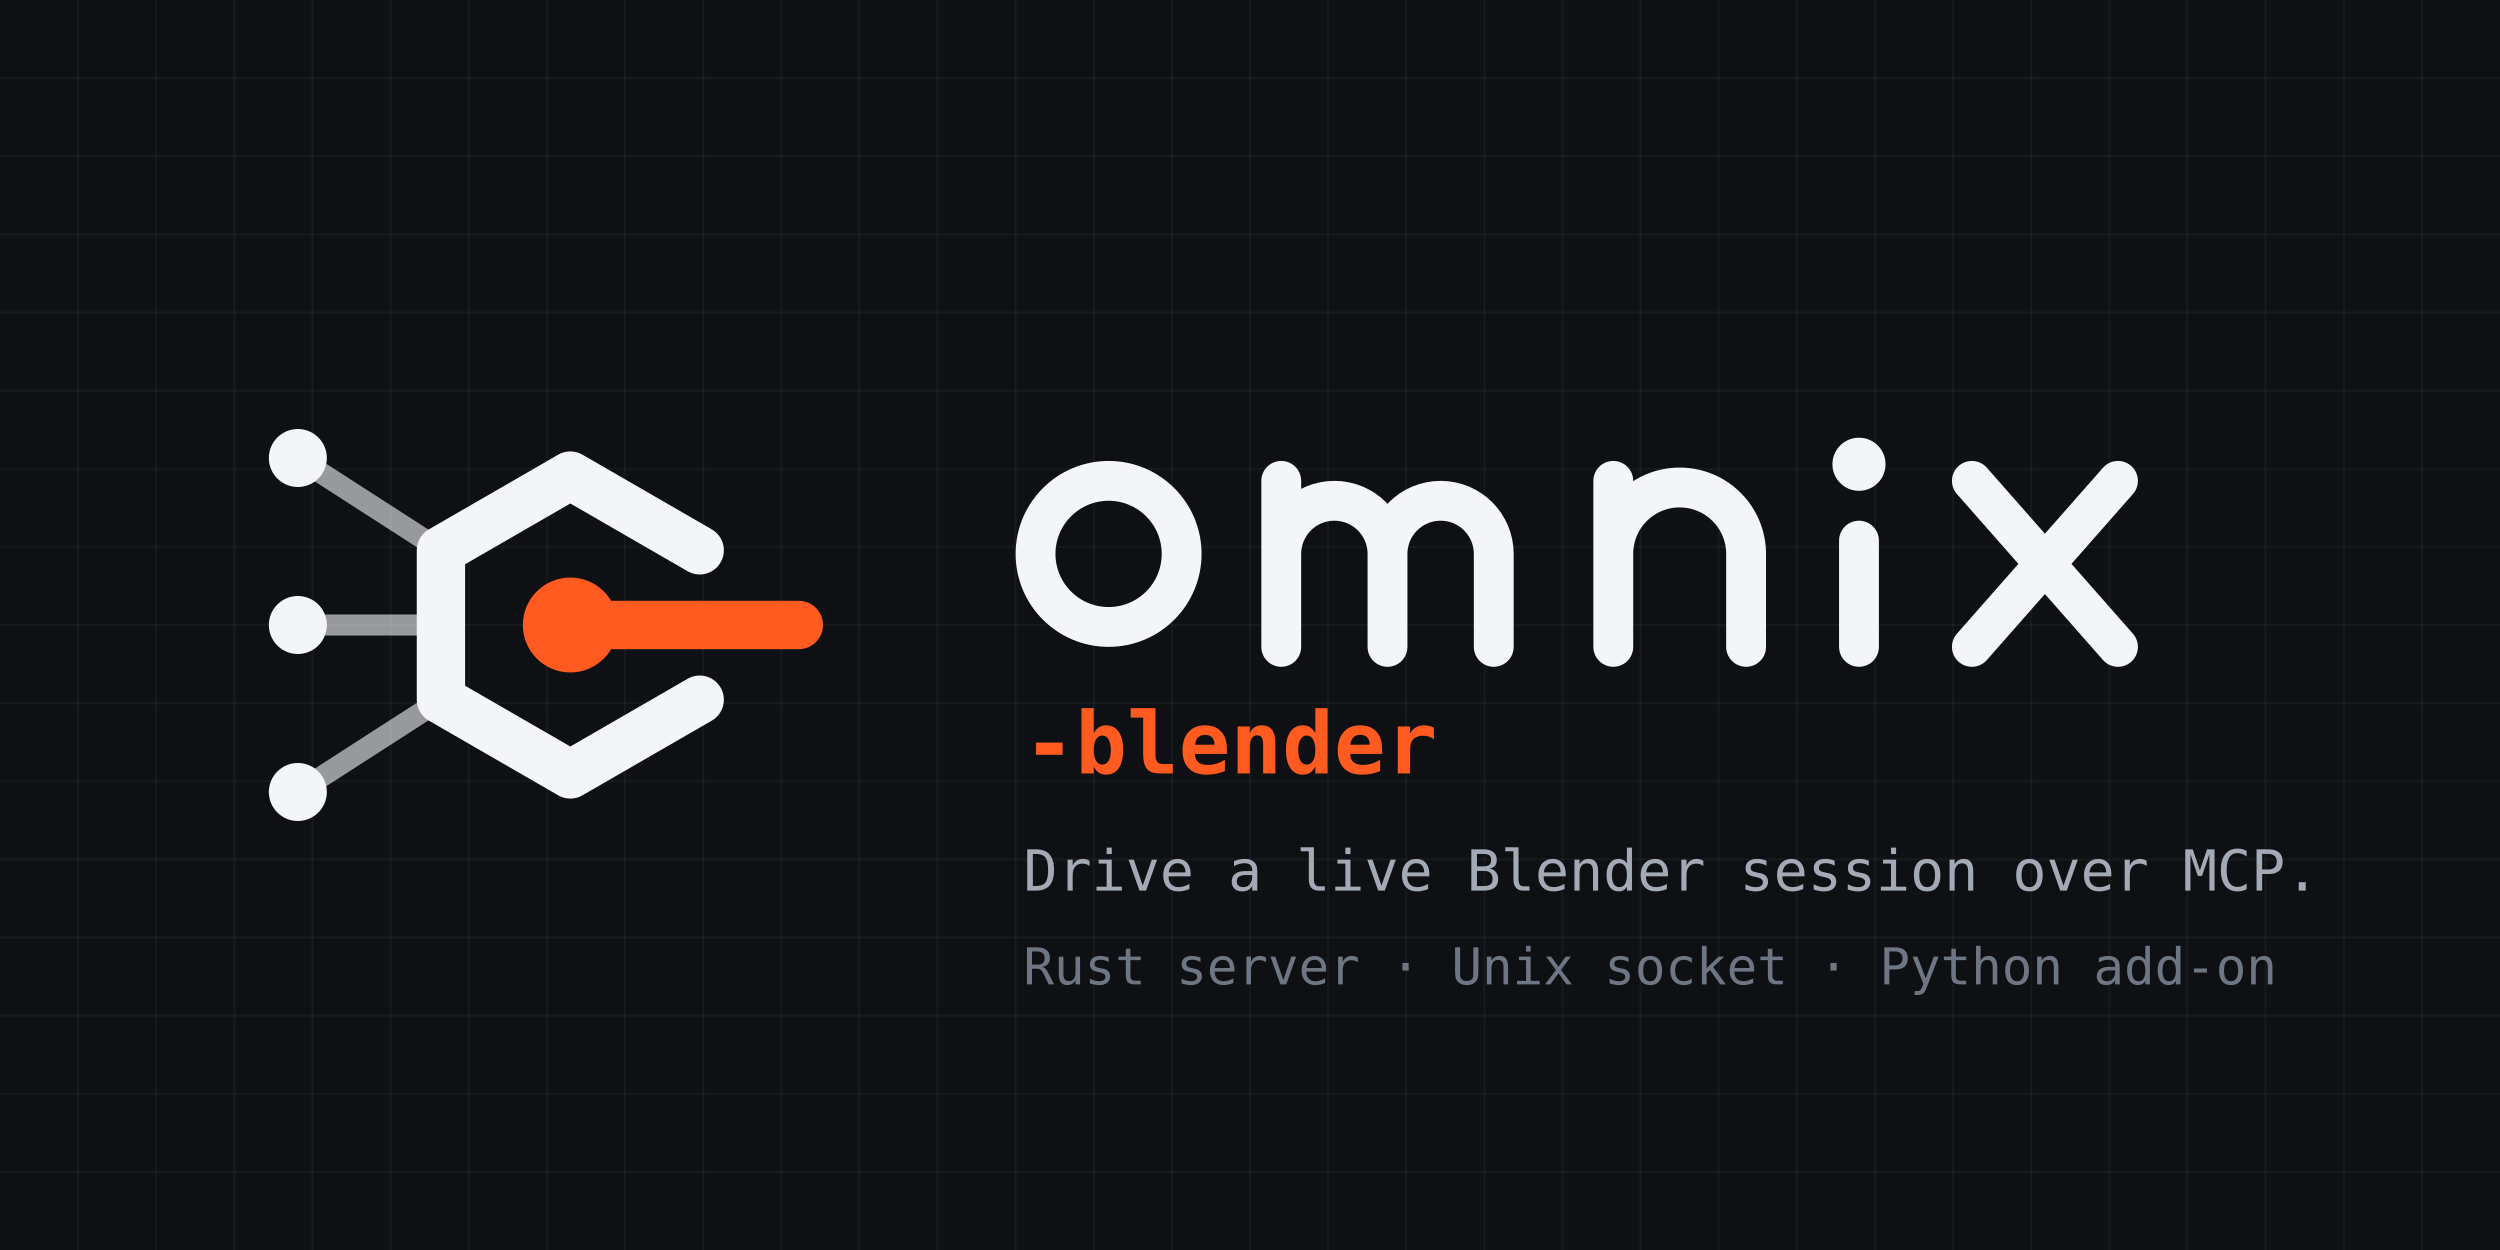
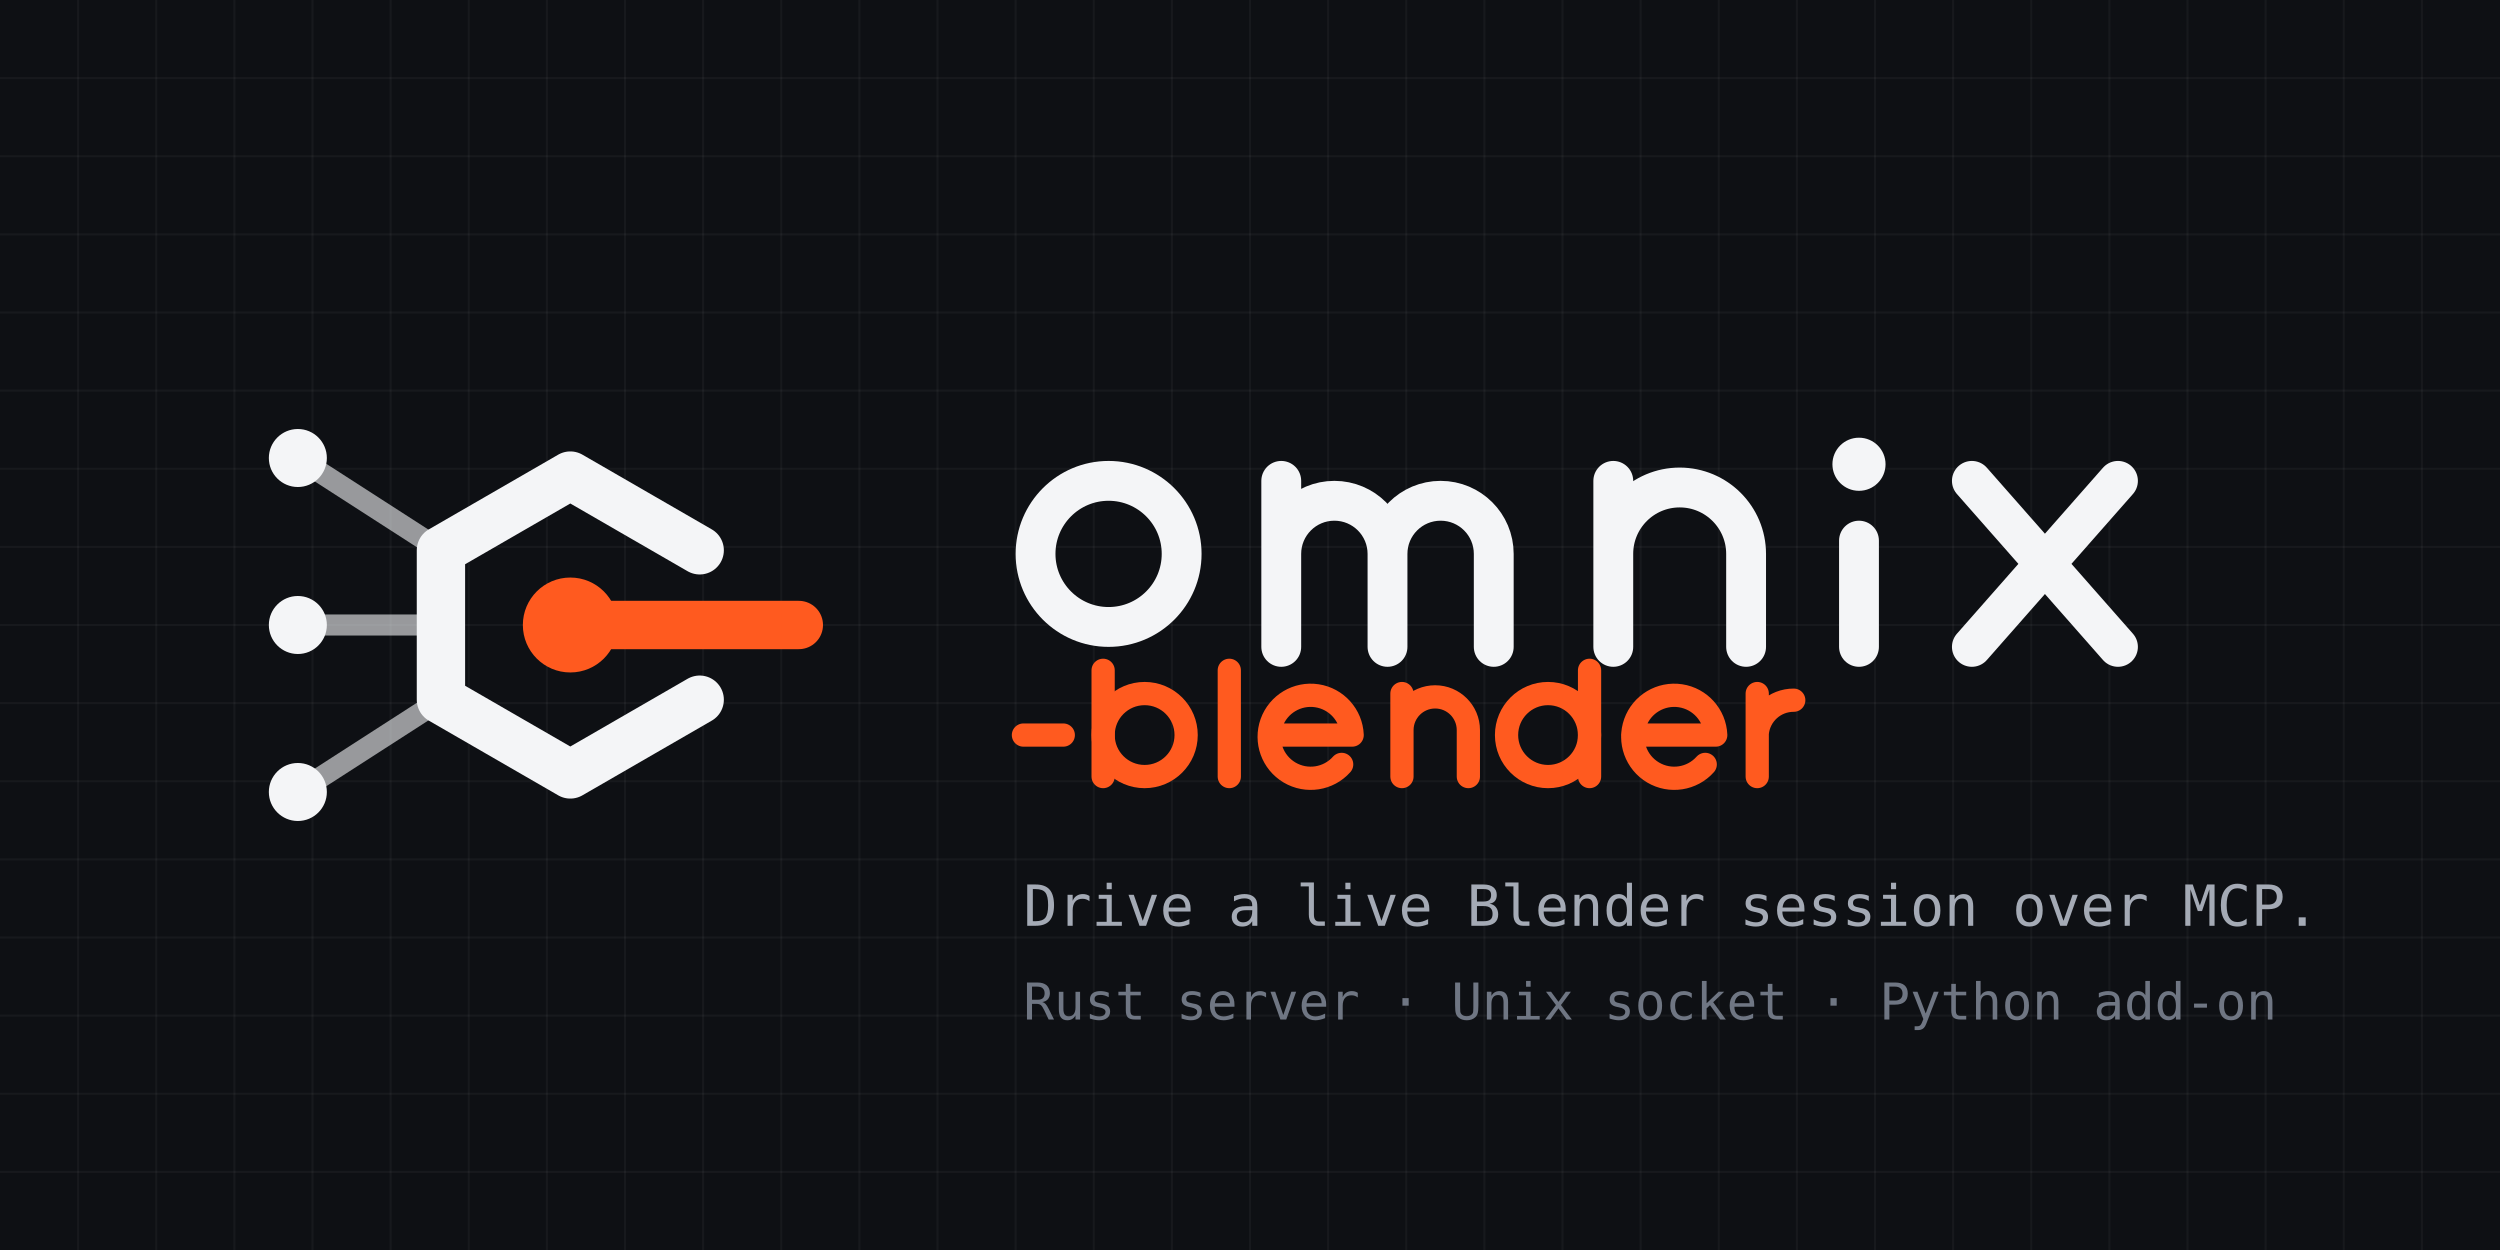
<svg xmlns="http://www.w3.org/2000/svg" width="1280" height="640" viewBox="0 0 1280 640" role="img" aria-label="omnix-blender">
  <rect width="1280" height="640" fill="#0E1014" />
  <path d="M0 40 H1280" stroke="#fff" stroke-opacity=".04" />
  <path d="M0 80 H1280" stroke="#fff" stroke-opacity=".04" />
  <path d="M0 120 H1280" stroke="#fff" stroke-opacity=".04" />
  <path d="M0 160 H1280" stroke="#fff" stroke-opacity=".04" />
  <path d="M0 200 H1280" stroke="#fff" stroke-opacity=".04" />
  <path d="M0 240 H1280" stroke="#fff" stroke-opacity=".04" />
  <path d="M0 280 H1280" stroke="#fff" stroke-opacity=".04" />
  <path d="M0 320 H1280" stroke="#fff" stroke-opacity=".04" />
  <path d="M0 360 H1280" stroke="#fff" stroke-opacity=".04" />
  <path d="M0 400 H1280" stroke="#fff" stroke-opacity=".04" />
  <path d="M0 440 H1280" stroke="#fff" stroke-opacity=".04" />
  <path d="M0 480 H1280" stroke="#fff" stroke-opacity=".04" />
  <path d="M0 520 H1280" stroke="#fff" stroke-opacity=".04" />
  <path d="M0 560 H1280" stroke="#fff" stroke-opacity=".04" />
  <path d="M0 600 H1280" stroke="#fff" stroke-opacity=".04" />
  <path d="M40 0 V640" stroke="#fff" stroke-opacity=".04" />
  <path d="M80 0 V640" stroke="#fff" stroke-opacity=".04" />
  <path d="M120 0 V640" stroke="#fff" stroke-opacity=".04" />
  <path d="M160 0 V640" stroke="#fff" stroke-opacity=".04" />
  <path d="M200 0 V640" stroke="#fff" stroke-opacity=".04" />
  <path d="M240 0 V640" stroke="#fff" stroke-opacity=".04" />
  <path d="M280 0 V640" stroke="#fff" stroke-opacity=".04" />
  <path d="M320 0 V640" stroke="#fff" stroke-opacity=".04" />
  <path d="M360 0 V640" stroke="#fff" stroke-opacity=".04" />
  <path d="M400 0 V640" stroke="#fff" stroke-opacity=".04" />
  <path d="M440 0 V640" stroke="#fff" stroke-opacity=".04" />
  <path d="M480 0 V640" stroke="#fff" stroke-opacity=".04" />
  <path d="M520 0 V640" stroke="#fff" stroke-opacity=".04" />
  <path d="M560 0 V640" stroke="#fff" stroke-opacity=".04" />
  <path d="M600 0 V640" stroke="#fff" stroke-opacity=".04" />
  <path d="M640 0 V640" stroke="#fff" stroke-opacity=".04" />
  <path d="M680 0 V640" stroke="#fff" stroke-opacity=".04" />
  <path d="M720 0 V640" stroke="#fff" stroke-opacity=".04" />
  <path d="M760 0 V640" stroke="#fff" stroke-opacity=".04" />
  <path d="M800 0 V640" stroke="#fff" stroke-opacity=".04" />
  <path d="M840 0 V640" stroke="#fff" stroke-opacity=".04" />
  <path d="M880 0 V640" stroke="#fff" stroke-opacity=".04" />
  <path d="M920 0 V640" stroke="#fff" stroke-opacity=".04" />
  <path d="M960 0 V640" stroke="#fff" stroke-opacity=".04" />
  <path d="M1000 0 V640" stroke="#fff" stroke-opacity=".04" />
  <path d="M1040 0 V640" stroke="#fff" stroke-opacity=".04" />
  <path d="M1080 0 V640" stroke="#fff" stroke-opacity=".04" />
  <path d="M1120 0 V640" stroke="#fff" stroke-opacity=".04" />
  <path d="M1160 0 V640" stroke="#fff" stroke-opacity=".04" />
  <path d="M1200 0 V640" stroke="#fff" stroke-opacity=".04" />
  <path d="M1240 0 V640" stroke="#fff" stroke-opacity=".04" />
  <g transform="translate(130 176) scale(4.5)">
    <g fill="none" stroke-linecap="round" stroke-linejoin="round">
      <g stroke="#F4F5F7" stroke-width="2.4" opacity=".6">
        <path d="M5 13 L21.3 23.5" />
        <path d="M5 32 H21.3" />
        <path d="M5 51 L21.3 40.5" />
      </g>
      <g fill="#F4F5F7" stroke="none">
        <circle cx="5" cy="13" r="3.3" />
        <circle cx="5" cy="32" r="3.3" />
        <circle cx="5" cy="51" r="3.3" />
      </g>
      <path d="M50.72 23.5 L36 15 L21.28 23.5 V40.5 L36 49 L50.72 40.5" stroke="#F4F5F7" stroke-width="5.5" />
      <path d="M36 32 H62" stroke="#FF5A1F" stroke-width="5.5" />
      <circle cx="36" cy="32" r="5.4" fill="#FF5A1F" stroke="none" />
    </g>
  </g>
  <g transform="translate(520 236) scale(3.4)" fill="none" stroke="#F4F5F7" stroke-width="6" stroke-linecap="round" stroke-linejoin="round">
    <circle cx="14" cy="14" r="11" />
    <path d="M40 28 V3 M40 14 a8 8 0 0 1 16 0 V28 M56 14 a8 8 0 0 1 16 0 V28" />
    <path d="M90 28 V3 M90 14 a10 10 0 0 1 20 0 V28" />
    <path d="M127 12 V28" />
    <circle cx="127" cy="0.5" r="4" fill="#F4F5F7" stroke="none" />
    <path d="M144 3 L166 28 M166 3 L144 28" />
  </g>
-   <text x="524" y="396" font-family="ui-monospace,SFMono-Regular,Menlo,Consolas,monospace" font-size="44" font-weight="600" fill="#FF5A1F">-blender</text>
-   <text x="524" y="456" font-family="ui-monospace,SFMono-Regular,Menlo,Consolas,monospace" font-size="29" fill="#A4AAB5">Drive a live Blender session over MCP.</text>
-   <text x="524" y="504" font-family="ui-monospace,SFMono-Regular,Menlo,Consolas,monospace" font-size="26" fill="#6F7683">Rust server · Unix socket · Python add-on</text>
+   <g transform="translate(524 350) scale(1.7)" fill="none" stroke="#FF5A1F" stroke-width="7" stroke-linecap="round" stroke-linejoin="round">
+     <path d="M0 15.5 H12" />
+     <path d="M24 -4 V28" />
+     <circle cx="36.5" cy="15.5" r="12.5" />
+     <path d="M62 -4 V28" />
+     <path d="M75 15.5 H99 A12.5 12.5 0 1 0 95.84 24.34" />
+     <path d="M114 28 V3 M114 14 a10 10 0 0 1 20 0 V28" />
+     <circle cx="158" cy="15.5" r="12.5" />
+     <path d="M170.5 -4 V28" />
+     <path d="M183.5 15.5 H208.5 A12.5 12.5 0 1 0 205.34 24.34" />
+     <path d="M221 3 V28 M221 15 a11 11 0 0 1 11 -10" />
+   </g>
+   <text x="524" y="474" font-family="ui-monospace,SFMono-Regular,Menlo,Consolas,monospace" font-size="29" fill="#A4AAB5">Drive a live Blender session over MCP.</text>
+   <text x="524" y="522" font-family="ui-monospace,SFMono-Regular,Menlo,Consolas,monospace" font-size="26" fill="#6F7683">Rust server · Unix socket · Python add-on</text>
</svg>
